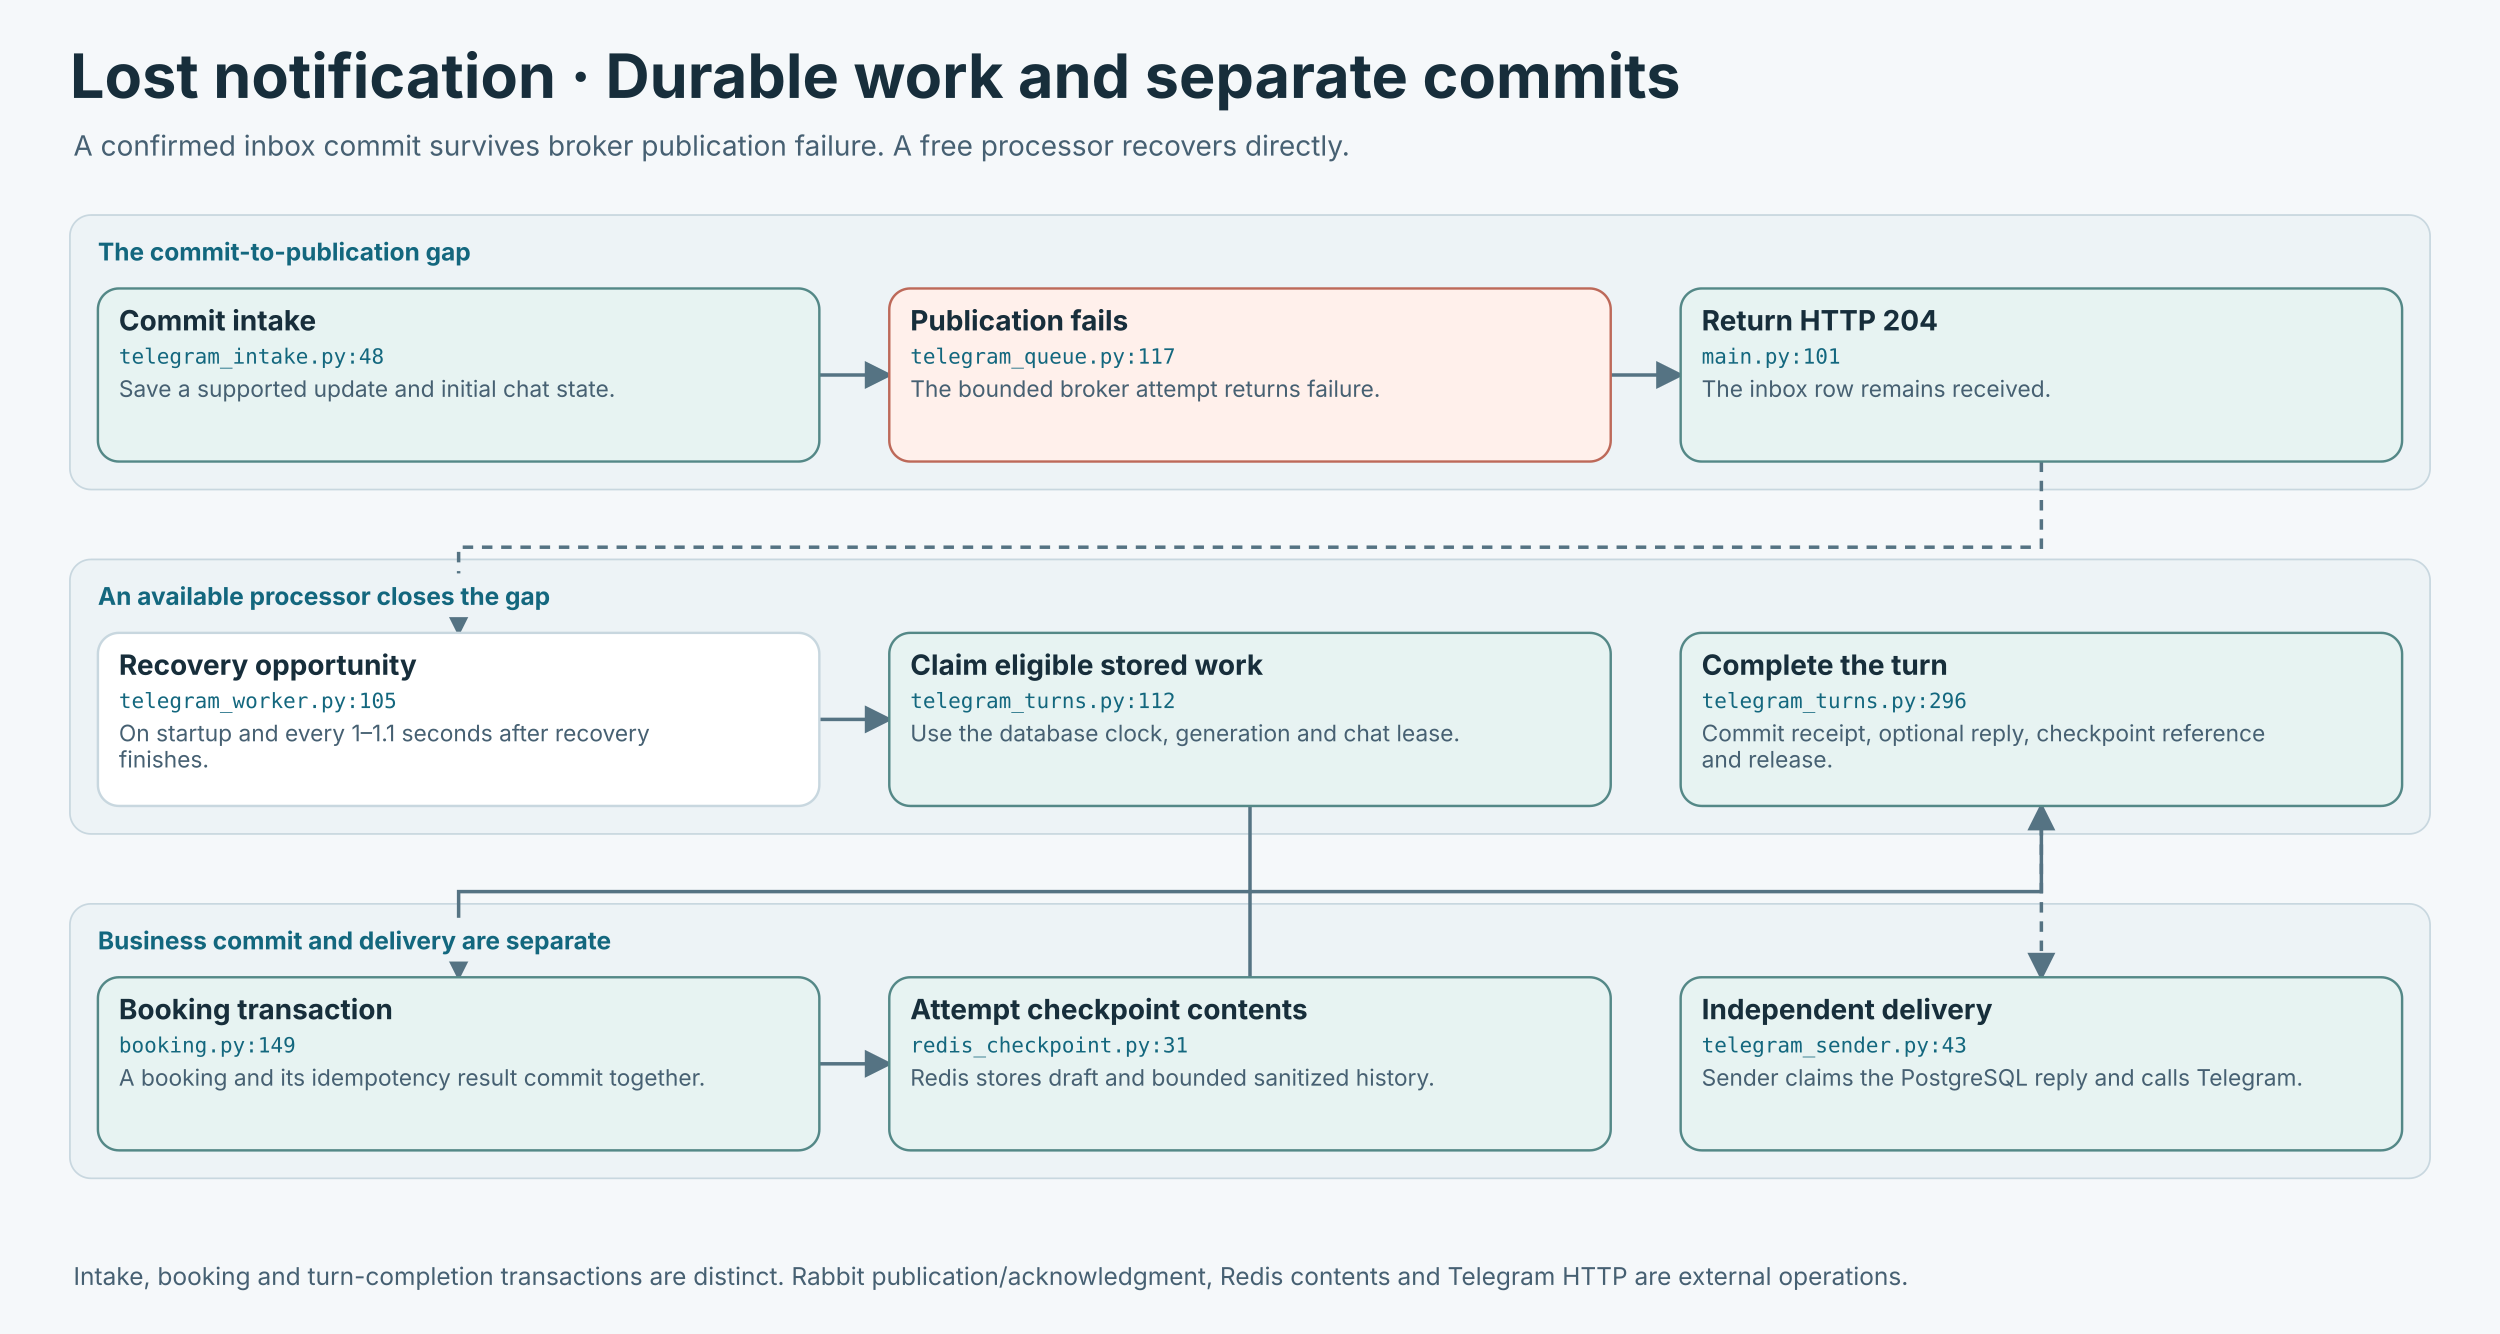
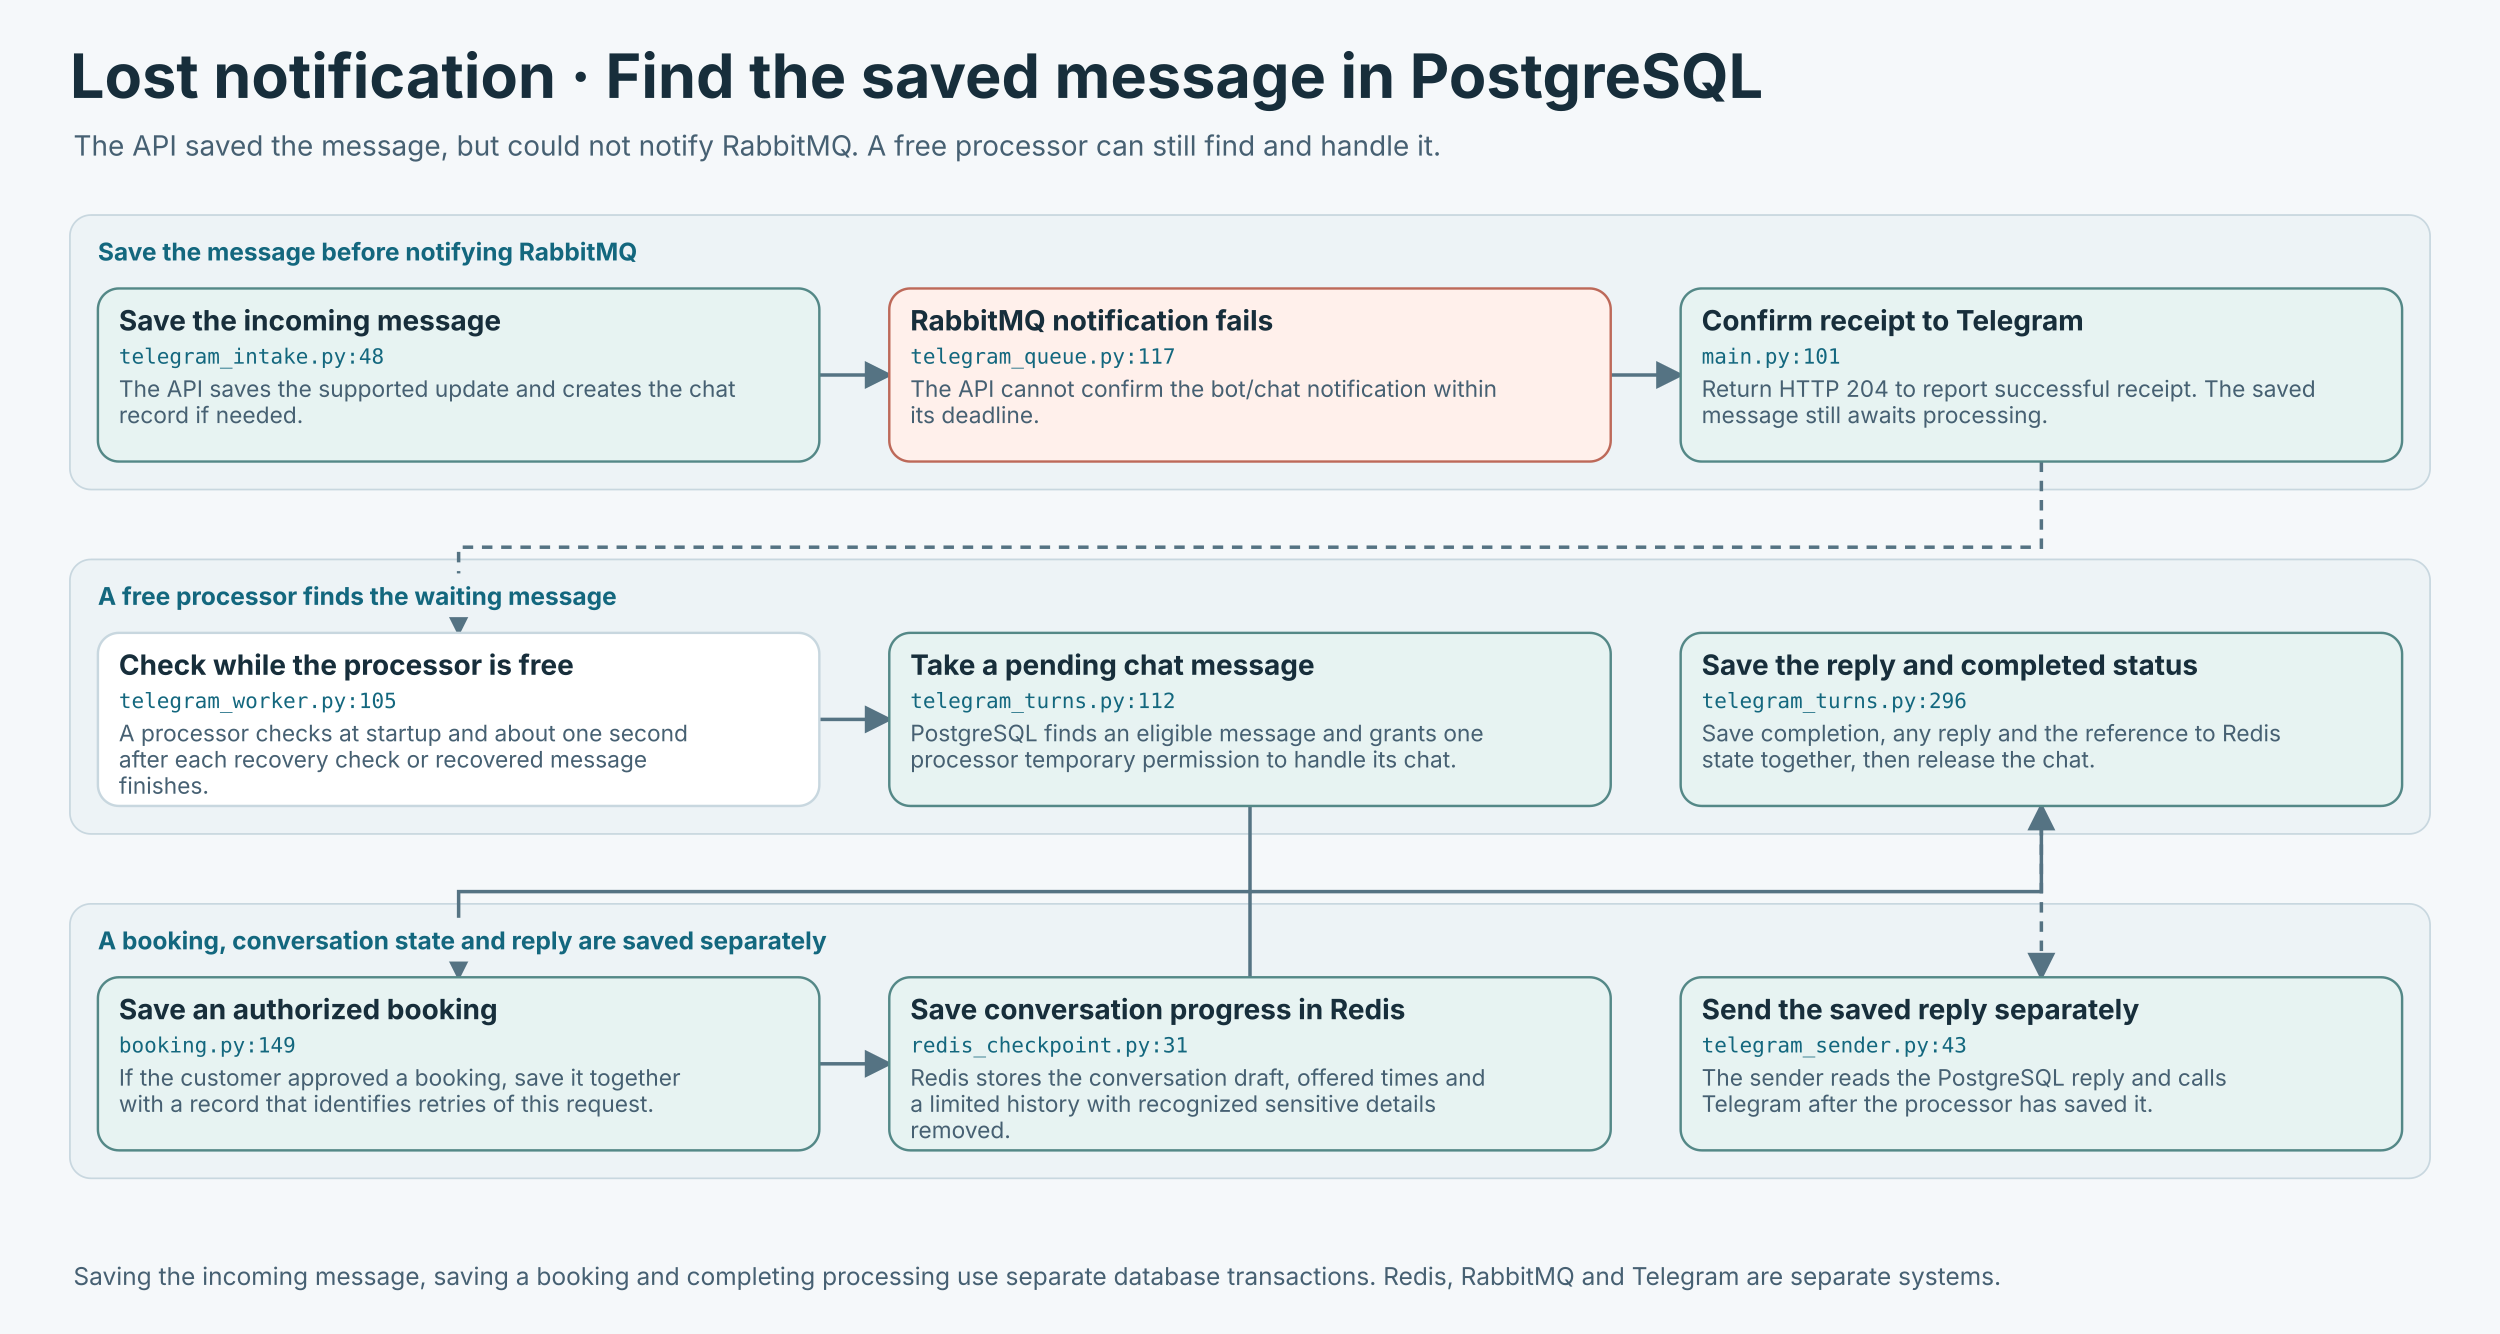
- <svg xmlns="http://www.w3.org/2000/svg" viewBox="0 0 1430 763" width="1430" height="763" role="img" aria-label="Lost notification · Durable work and separate commits">
+ <svg xmlns="http://www.w3.org/2000/svg" viewBox="0 0 1430 763" width="1430" height="763" role="img" aria-label="Lost notification · Find the saved message in PostgreSQL">
  <rect x="0" y="0" width="1430" height="763" rx="0" fill="#f5f8fa" stroke="none" stroke-width="1" />
-   <text x="40" y="56" fill="#172e3b" font-size="35" font-weight="700" font-family="system-ui, -apple-system, sans-serif">Lost notification · Durable work and separate commits</text>
-   <text x="42" y="89" fill="#466072" font-size="16" font-weight="400" font-family="system-ui, -apple-system, sans-serif">A confirmed inbox commit survives broker publication failure. A free processor recovers directly.</text>
+   <text x="40" y="56" fill="#172e3b" font-size="35" font-weight="700" font-family="system-ui, -apple-system, sans-serif">Lost notification · Find the saved message in PostgreSQL</text>
+   <text x="42" y="89" fill="#466072" font-size="16" font-weight="400" font-family="system-ui, -apple-system, sans-serif">The API saved the message, but could not notify RabbitMQ. A free processor can still find and handle it.</text>
  <defs>
    <marker id="arrow" markerWidth="8" markerHeight="8" refX="7" refY="4" orient="auto">
      <path d="M0 0L8 4L0 8Z" fill="#557383" />
    </marker>
  </defs>
  <rect x="40" y="123" width="1350" height="157" rx="12" fill="#edf3f6" stroke="#c8d7df" stroke-width="1" />
  <rect x="40" y="320" width="1350" height="157" rx="12" fill="#edf3f6" stroke="#c8d7df" stroke-width="1" />
  <rect x="40" y="517" width="1350" height="157" rx="12" fill="#edf3f6" stroke="#c8d7df" stroke-width="1" />
  <polyline points="468.667,214.5 508.667,214.5" stroke="#557383" stroke-width="2" fill="none" marker-end="url(#arrow)" data-from="rec-commit" data-to="rec-fail" data-kind="flow" />
  <polyline points="921.333,214.5 961.333,214.5" stroke="#557383" stroke-width="2" fill="none" marker-end="url(#arrow)" data-from="rec-fail" data-to="rec-accept" data-kind="flow" />
  <polyline points="1167.667,264 1167.667,313.0 262.333,313.0 262.333,362" stroke="#557383" stroke-width="2" fill="none" marker-end="url(#arrow)" data-from="rec-accept" data-to="rec-slot" data-kind="async" stroke-dasharray="6 5" />
  <polyline points="468.667,411.5 508.667,411.5" stroke="#557383" stroke-width="2" fill="none" marker-end="url(#arrow)" data-from="rec-slot" data-to="rec-claim" data-kind="flow" />
  <polyline points="715.0,461 715.0,510.0 262.333,510.0 262.333,559" stroke="#557383" stroke-width="2" fill="none" marker-end="url(#arrow)" data-from="rec-claim" data-to="rec-booking" data-kind="flow" />
  <polyline points="468.667,608.5 508.667,608.5" stroke="#557383" stroke-width="2" fill="none" marker-end="url(#arrow)" data-from="rec-booking" data-to="rec-redis" data-kind="flow" />
  <polyline points="715.0,559 715.0,510.0 1167.667,510.0 1167.667,461" stroke="#557383" stroke-width="2" fill="none" marker-end="url(#arrow)" data-from="rec-redis" data-to="rec-finish" data-kind="flow" />
  <polyline points="1167.667,461 1167.667,510.0 1167.667,510.0 1167.667,559" stroke="#557383" stroke-width="2" fill="none" marker-end="url(#arrow)" data-from="rec-finish" data-to="rec-send" data-kind="async" stroke-dasharray="6 5" />
-   <rect x="55" y="131" width="239" height="25" rx="2" fill="#edf3f6" stroke="none" stroke-width="1" />
-   <text x="56" y="149" fill="#13677e" font-size="14" font-weight="700" font-family="system-ui, -apple-system, sans-serif">The commit-to-publication gap</text>
+   <rect x="55" y="131" width="343" height="25" rx="2" fill="#edf3f6" stroke="none" stroke-width="1" />
+   <text x="56" y="149" fill="#13677e" font-size="14" font-weight="700" font-family="system-ui, -apple-system, sans-serif">Save the message before notifying RabbitMQ</text>
  <g id="rec-commit" data-source="app/channels/telegram_intake.py#save_update">
-     <a href="https://github.com/ktakanopy/capy-appointment-bot/blob/1f73cb30e5aa5ff7eb3d2b427a343b7728bed9fc/app/channels/telegram_intake.py#L48">
+     <a href="https://github.com/ktakanopy/capy-appointment-bot/blob/ad6e0020adb08f58f4018acc1444a552c439a0b6/app/channels/telegram_intake.py#L48">
      <rect x="56.0" y="165" width="412.667" height="99" rx="12" fill="#e7f3f2" stroke="#548887" stroke-width="1.4" />
-       <text x="68.0" y="189" fill="#172e3b" font-size="16" font-weight="700" font-family="system-ui, -apple-system, sans-serif">Commit intake</text>
+       <text x="68.0" y="189" fill="#172e3b" font-size="16" font-weight="700" font-family="system-ui, -apple-system, sans-serif">Save the incoming message</text>
      <text x="68.0" y="208" fill="#13677e" font-size="12" font-weight="400" font-family="ui-monospace, Menlo, monospace">telegram_intake.py:48</text>
-       <text x="68.0" y="227" fill="#466072" font-size="13" font-weight="400" font-family="system-ui, -apple-system, sans-serif">Save a supported update and initial chat state.</text>
+       <text x="68.0" y="227" fill="#466072" font-size="13" font-weight="400" font-family="system-ui, -apple-system, sans-serif">The API saves the supported update and creates the chat</text>
+       <text x="68.0" y="242" fill="#466072" font-size="13" font-weight="400" font-family="system-ui, -apple-system, sans-serif">record if needed.</text>
    </a>
  </g>
  <g id="rec-fail" data-source="app/channels/telegram_queue.py#TelegramQueue.try_publish">
-     <a href="https://github.com/ktakanopy/capy-appointment-bot/blob/1f73cb30e5aa5ff7eb3d2b427a343b7728bed9fc/app/channels/telegram_queue.py#L117">
+     <a href="https://github.com/ktakanopy/capy-appointment-bot/blob/ad6e0020adb08f58f4018acc1444a552c439a0b6/app/channels/telegram_queue.py#L117">
      <rect x="508.667" y="165" width="412.667" height="99" rx="12" fill="#fff0eb" stroke="#bd6959" stroke-width="1.4" />
-       <text x="520.667" y="189" fill="#172e3b" font-size="16" font-weight="700" font-family="system-ui, -apple-system, sans-serif">Publication fails</text>
+       <text x="520.667" y="189" fill="#172e3b" font-size="16" font-weight="700" font-family="system-ui, -apple-system, sans-serif">RabbitMQ notification fails</text>
      <text x="520.667" y="208" fill="#13677e" font-size="12" font-weight="400" font-family="ui-monospace, Menlo, monospace">telegram_queue.py:117</text>
-       <text x="520.667" y="227" fill="#466072" font-size="13" font-weight="400" font-family="system-ui, -apple-system, sans-serif">The bounded broker attempt returns failure.</text>
+       <text x="520.667" y="227" fill="#466072" font-size="13" font-weight="400" font-family="system-ui, -apple-system, sans-serif">The API cannot confirm the bot/chat notification within</text>
+       <text x="520.667" y="242" fill="#466072" font-size="13" font-weight="400" font-family="system-ui, -apple-system, sans-serif">its deadline.</text>
    </a>
  </g>
  <g id="rec-accept" data-source="app/main.py#telegram_webhook">
-     <a href="https://github.com/ktakanopy/capy-appointment-bot/blob/1f73cb30e5aa5ff7eb3d2b427a343b7728bed9fc/app/main.py#L101">
+     <a href="https://github.com/ktakanopy/capy-appointment-bot/blob/ad6e0020adb08f58f4018acc1444a552c439a0b6/app/main.py#L101">
      <rect x="961.333" y="165" width="412.667" height="99" rx="12" fill="#e7f3f2" stroke="#548887" stroke-width="1.4" />
-       <text x="973.333" y="189" fill="#172e3b" font-size="16" font-weight="700" font-family="system-ui, -apple-system, sans-serif">Return HTTP 204</text>
+       <text x="973.333" y="189" fill="#172e3b" font-size="16" font-weight="700" font-family="system-ui, -apple-system, sans-serif">Confirm receipt to Telegram</text>
      <text x="973.333" y="208" fill="#13677e" font-size="12" font-weight="400" font-family="ui-monospace, Menlo, monospace">main.py:101</text>
-       <text x="973.333" y="227" fill="#466072" font-size="13" font-weight="400" font-family="system-ui, -apple-system, sans-serif">The inbox row remains received.</text>
+       <text x="973.333" y="227" fill="#466072" font-size="13" font-weight="400" font-family="system-ui, -apple-system, sans-serif">Return HTTP 204 to report successful receipt. The saved</text>
+       <text x="973.333" y="242" fill="#466072" font-size="13" font-weight="400" font-family="system-ui, -apple-system, sans-serif">message still awaits processing.</text>
    </a>
  </g>
-   <rect x="55" y="328" width="303" height="25" rx="2" fill="#edf3f6" stroke="none" stroke-width="1" />
-   <text x="56" y="346" fill="#13677e" font-size="14" font-weight="700" font-family="system-ui, -apple-system, sans-serif">An available processor closes the gap</text>
+   <rect x="55" y="328" width="343" height="25" rx="2" fill="#edf3f6" stroke="none" stroke-width="1" />
+   <text x="56" y="346" fill="#13677e" font-size="14" font-weight="700" font-family="system-ui, -apple-system, sans-serif">A free processor finds the waiting message</text>
  <g id="rec-slot" data-source="app/telegram_worker.py#process_pending">
-     <a href="https://github.com/ktakanopy/capy-appointment-bot/blob/1f73cb30e5aa5ff7eb3d2b427a343b7728bed9fc/app/telegram_worker.py#L105">
+     <a href="https://github.com/ktakanopy/capy-appointment-bot/blob/ad6e0020adb08f58f4018acc1444a552c439a0b6/app/telegram_worker.py#L105">
      <rect x="56.0" y="362" width="412.667" height="99" rx="12" fill="#ffffff" stroke="#c8d7df" stroke-width="1.4" />
-       <text x="68.0" y="386" fill="#172e3b" font-size="16" font-weight="700" font-family="system-ui, -apple-system, sans-serif">Recovery opportunity</text>
+       <text x="68.0" y="386" fill="#172e3b" font-size="16" font-weight="700" font-family="system-ui, -apple-system, sans-serif">Check while the processor is free</text>
      <text x="68.0" y="405" fill="#13677e" font-size="12" font-weight="400" font-family="ui-monospace, Menlo, monospace">telegram_worker.py:105</text>
-       <text x="68.0" y="424" fill="#466072" font-size="13" font-weight="400" font-family="system-ui, -apple-system, sans-serif">On startup and every 1–1.1 seconds after recovery</text>
-       <text x="68.0" y="439" fill="#466072" font-size="13" font-weight="400" font-family="system-ui, -apple-system, sans-serif">finishes.</text>
+       <text x="68.0" y="424" fill="#466072" font-size="13" font-weight="400" font-family="system-ui, -apple-system, sans-serif">A processor checks at startup and about one second</text>
+       <text x="68.0" y="439" fill="#466072" font-size="13" font-weight="400" font-family="system-ui, -apple-system, sans-serif">after each recovery check or recovered message</text>
+       <text x="68.0" y="454" fill="#466072" font-size="13" font-weight="400" font-family="system-ui, -apple-system, sans-serif">finishes.</text>
    </a>
  </g>
  <g id="rec-claim" data-source="app/channels/telegram_turns.py#TelegramTurns.claim_next">
-     <a href="https://github.com/ktakanopy/capy-appointment-bot/blob/1f73cb30e5aa5ff7eb3d2b427a343b7728bed9fc/app/channels/telegram_turns.py#L112">
+     <a href="https://github.com/ktakanopy/capy-appointment-bot/blob/ad6e0020adb08f58f4018acc1444a552c439a0b6/app/channels/telegram_turns.py#L112">
      <rect x="508.667" y="362" width="412.667" height="99" rx="12" fill="#e7f3f2" stroke="#548887" stroke-width="1.4" />
-       <text x="520.667" y="386" fill="#172e3b" font-size="16" font-weight="700" font-family="system-ui, -apple-system, sans-serif">Claim eligible stored work</text>
+       <text x="520.667" y="386" fill="#172e3b" font-size="16" font-weight="700" font-family="system-ui, -apple-system, sans-serif">Take a pending chat message</text>
      <text x="520.667" y="405" fill="#13677e" font-size="12" font-weight="400" font-family="ui-monospace, Menlo, monospace">telegram_turns.py:112</text>
-       <text x="520.667" y="424" fill="#466072" font-size="13" font-weight="400" font-family="system-ui, -apple-system, sans-serif">Use the database clock, generation and chat lease.</text>
+       <text x="520.667" y="424" fill="#466072" font-size="13" font-weight="400" font-family="system-ui, -apple-system, sans-serif">PostgreSQL finds an eligible message and grants one</text>
+       <text x="520.667" y="439" fill="#466072" font-size="13" font-weight="400" font-family="system-ui, -apple-system, sans-serif">processor temporary permission to handle its chat.</text>
    </a>
  </g>
  <g id="rec-finish" data-source="app/channels/telegram_turns.py#TelegramTurns.finish">
-     <a href="https://github.com/ktakanopy/capy-appointment-bot/blob/1f73cb30e5aa5ff7eb3d2b427a343b7728bed9fc/app/channels/telegram_turns.py#L296">
+     <a href="https://github.com/ktakanopy/capy-appointment-bot/blob/ad6e0020adb08f58f4018acc1444a552c439a0b6/app/channels/telegram_turns.py#L296">
      <rect x="961.333" y="362" width="412.667" height="99" rx="12" fill="#e7f3f2" stroke="#548887" stroke-width="1.4" />
-       <text x="973.333" y="386" fill="#172e3b" font-size="16" font-weight="700" font-family="system-ui, -apple-system, sans-serif">Complete the turn</text>
+       <text x="973.333" y="386" fill="#172e3b" font-size="16" font-weight="700" font-family="system-ui, -apple-system, sans-serif">Save the reply and completed status</text>
      <text x="973.333" y="405" fill="#13677e" font-size="12" font-weight="400" font-family="ui-monospace, Menlo, monospace">telegram_turns.py:296</text>
-       <text x="973.333" y="424" fill="#466072" font-size="13" font-weight="400" font-family="system-ui, -apple-system, sans-serif">Commit receipt, optional reply, checkpoint reference</text>
-       <text x="973.333" y="439" fill="#466072" font-size="13" font-weight="400" font-family="system-ui, -apple-system, sans-serif">and release.</text>
+       <text x="973.333" y="424" fill="#466072" font-size="13" font-weight="400" font-family="system-ui, -apple-system, sans-serif">Save completion, any reply and the reference to Redis</text>
+       <text x="973.333" y="439" fill="#466072" font-size="13" font-weight="400" font-family="system-ui, -apple-system, sans-serif">state together, then release the chat.</text>
    </a>
  </g>
-   <rect x="55" y="525" width="335" height="25" rx="2" fill="#edf3f6" stroke="none" stroke-width="1" />
-   <text x="56" y="543" fill="#13677e" font-size="14" font-weight="700" font-family="system-ui, -apple-system, sans-serif">Business commit and delivery are separate</text>
+   <rect x="55" y="525" width="487" height="25" rx="2" fill="#edf3f6" stroke="none" stroke-width="1" />
+   <text x="56" y="543" fill="#13677e" font-size="14" font-weight="700" font-family="system-ui, -apple-system, sans-serif">A booking, conversation state and reply are saved separately</text>
  <g id="rec-booking" data-source="app/booking.py#BookingService.create">
-     <a href="https://github.com/ktakanopy/capy-appointment-bot/blob/1f73cb30e5aa5ff7eb3d2b427a343b7728bed9fc/app/booking.py#L149">
+     <a href="https://github.com/ktakanopy/capy-appointment-bot/blob/ad6e0020adb08f58f4018acc1444a552c439a0b6/app/booking.py#L149">
      <rect x="56.0" y="559" width="412.667" height="99" rx="12" fill="#e7f3f2" stroke="#548887" stroke-width="1.4" />
-       <text x="68.0" y="583" fill="#172e3b" font-size="16" font-weight="700" font-family="system-ui, -apple-system, sans-serif">Booking transaction</text>
+       <text x="68.0" y="583" fill="#172e3b" font-size="16" font-weight="700" font-family="system-ui, -apple-system, sans-serif">Save an authorized booking</text>
      <text x="68.0" y="602" fill="#13677e" font-size="12" font-weight="400" font-family="ui-monospace, Menlo, monospace">booking.py:149</text>
-       <text x="68.0" y="621" fill="#466072" font-size="13" font-weight="400" font-family="system-ui, -apple-system, sans-serif">A booking and its idempotency result commit together.</text>
+       <text x="68.0" y="621" fill="#466072" font-size="13" font-weight="400" font-family="system-ui, -apple-system, sans-serif">If the customer approved a booking, save it together</text>
+       <text x="68.0" y="636" fill="#466072" font-size="13" font-weight="400" font-family="system-ui, -apple-system, sans-serif">with a record that identifies retries of this request.</text>
    </a>
  </g>
  <g id="rec-redis" data-source="app/graph/redis_checkpoint.py#RedisCheckpointSaver">
-     <a href="https://github.com/ktakanopy/capy-appointment-bot/blob/1f73cb30e5aa5ff7eb3d2b427a343b7728bed9fc/app/graph/redis_checkpoint.py#L31">
+     <a href="https://github.com/ktakanopy/capy-appointment-bot/blob/ad6e0020adb08f58f4018acc1444a552c439a0b6/app/graph/redis_checkpoint.py#L31">
      <rect x="508.667" y="559" width="412.667" height="99" rx="12" fill="#e7f3f2" stroke="#548887" stroke-width="1.4" />
-       <text x="520.667" y="583" fill="#172e3b" font-size="16" font-weight="700" font-family="system-ui, -apple-system, sans-serif">Attempt checkpoint contents</text>
+       <text x="520.667" y="583" fill="#172e3b" font-size="16" font-weight="700" font-family="system-ui, -apple-system, sans-serif">Save conversation progress in Redis</text>
      <text x="520.667" y="602" fill="#13677e" font-size="12" font-weight="400" font-family="ui-monospace, Menlo, monospace">redis_checkpoint.py:31</text>
-       <text x="520.667" y="621" fill="#466072" font-size="13" font-weight="400" font-family="system-ui, -apple-system, sans-serif">Redis stores draft and bounded sanitized history.</text>
+       <text x="520.667" y="621" fill="#466072" font-size="13" font-weight="400" font-family="system-ui, -apple-system, sans-serif">Redis stores the conversation draft, offered times and</text>
+       <text x="520.667" y="636" fill="#466072" font-size="13" font-weight="400" font-family="system-ui, -apple-system, sans-serif">a limited history with recognized sensitive details</text>
+       <text x="520.667" y="651" fill="#466072" font-size="13" font-weight="400" font-family="system-ui, -apple-system, sans-serif">removed.</text>
    </a>
  </g>
  <g id="rec-send" data-source="app/telegram_sender.py#run_sender">
-     <a href="https://github.com/ktakanopy/capy-appointment-bot/blob/1f73cb30e5aa5ff7eb3d2b427a343b7728bed9fc/app/telegram_sender.py#L43">
+     <a href="https://github.com/ktakanopy/capy-appointment-bot/blob/ad6e0020adb08f58f4018acc1444a552c439a0b6/app/telegram_sender.py#L43">
      <rect x="961.333" y="559" width="412.667" height="99" rx="12" fill="#e7f3f2" stroke="#548887" stroke-width="1.4" />
-       <text x="973.333" y="583" fill="#172e3b" font-size="16" font-weight="700" font-family="system-ui, -apple-system, sans-serif">Independent delivery</text>
+       <text x="973.333" y="583" fill="#172e3b" font-size="16" font-weight="700" font-family="system-ui, -apple-system, sans-serif">Send the saved reply separately</text>
      <text x="973.333" y="602" fill="#13677e" font-size="12" font-weight="400" font-family="ui-monospace, Menlo, monospace">telegram_sender.py:43</text>
-       <text x="973.333" y="621" fill="#466072" font-size="13" font-weight="400" font-family="system-ui, -apple-system, sans-serif">Sender claims the PostgreSQL reply and calls Telegram.</text>
+       <text x="973.333" y="621" fill="#466072" font-size="13" font-weight="400" font-family="system-ui, -apple-system, sans-serif">The sender reads the PostgreSQL reply and calls</text>
+       <text x="973.333" y="636" fill="#466072" font-size="13" font-weight="400" font-family="system-ui, -apple-system, sans-serif">Telegram after the processor has saved it.</text>
    </a>
  </g>
-   <text x="42" y="735" fill="#466072" font-size="14" font-weight="400" font-family="system-ui, -apple-system, sans-serif">Intake, booking and turn-completion transactions are distinct. Rabbit publication/acknowledgment, Redis contents and Telegram HTTP are external operations.</text>
+   <text x="42" y="735" fill="#466072" font-size="14" font-weight="400" font-family="system-ui, -apple-system, sans-serif">Saving the incoming message, saving a booking and completing processing use separate database transactions. Redis, RabbitMQ and Telegram are separate systems.</text>
</svg>
